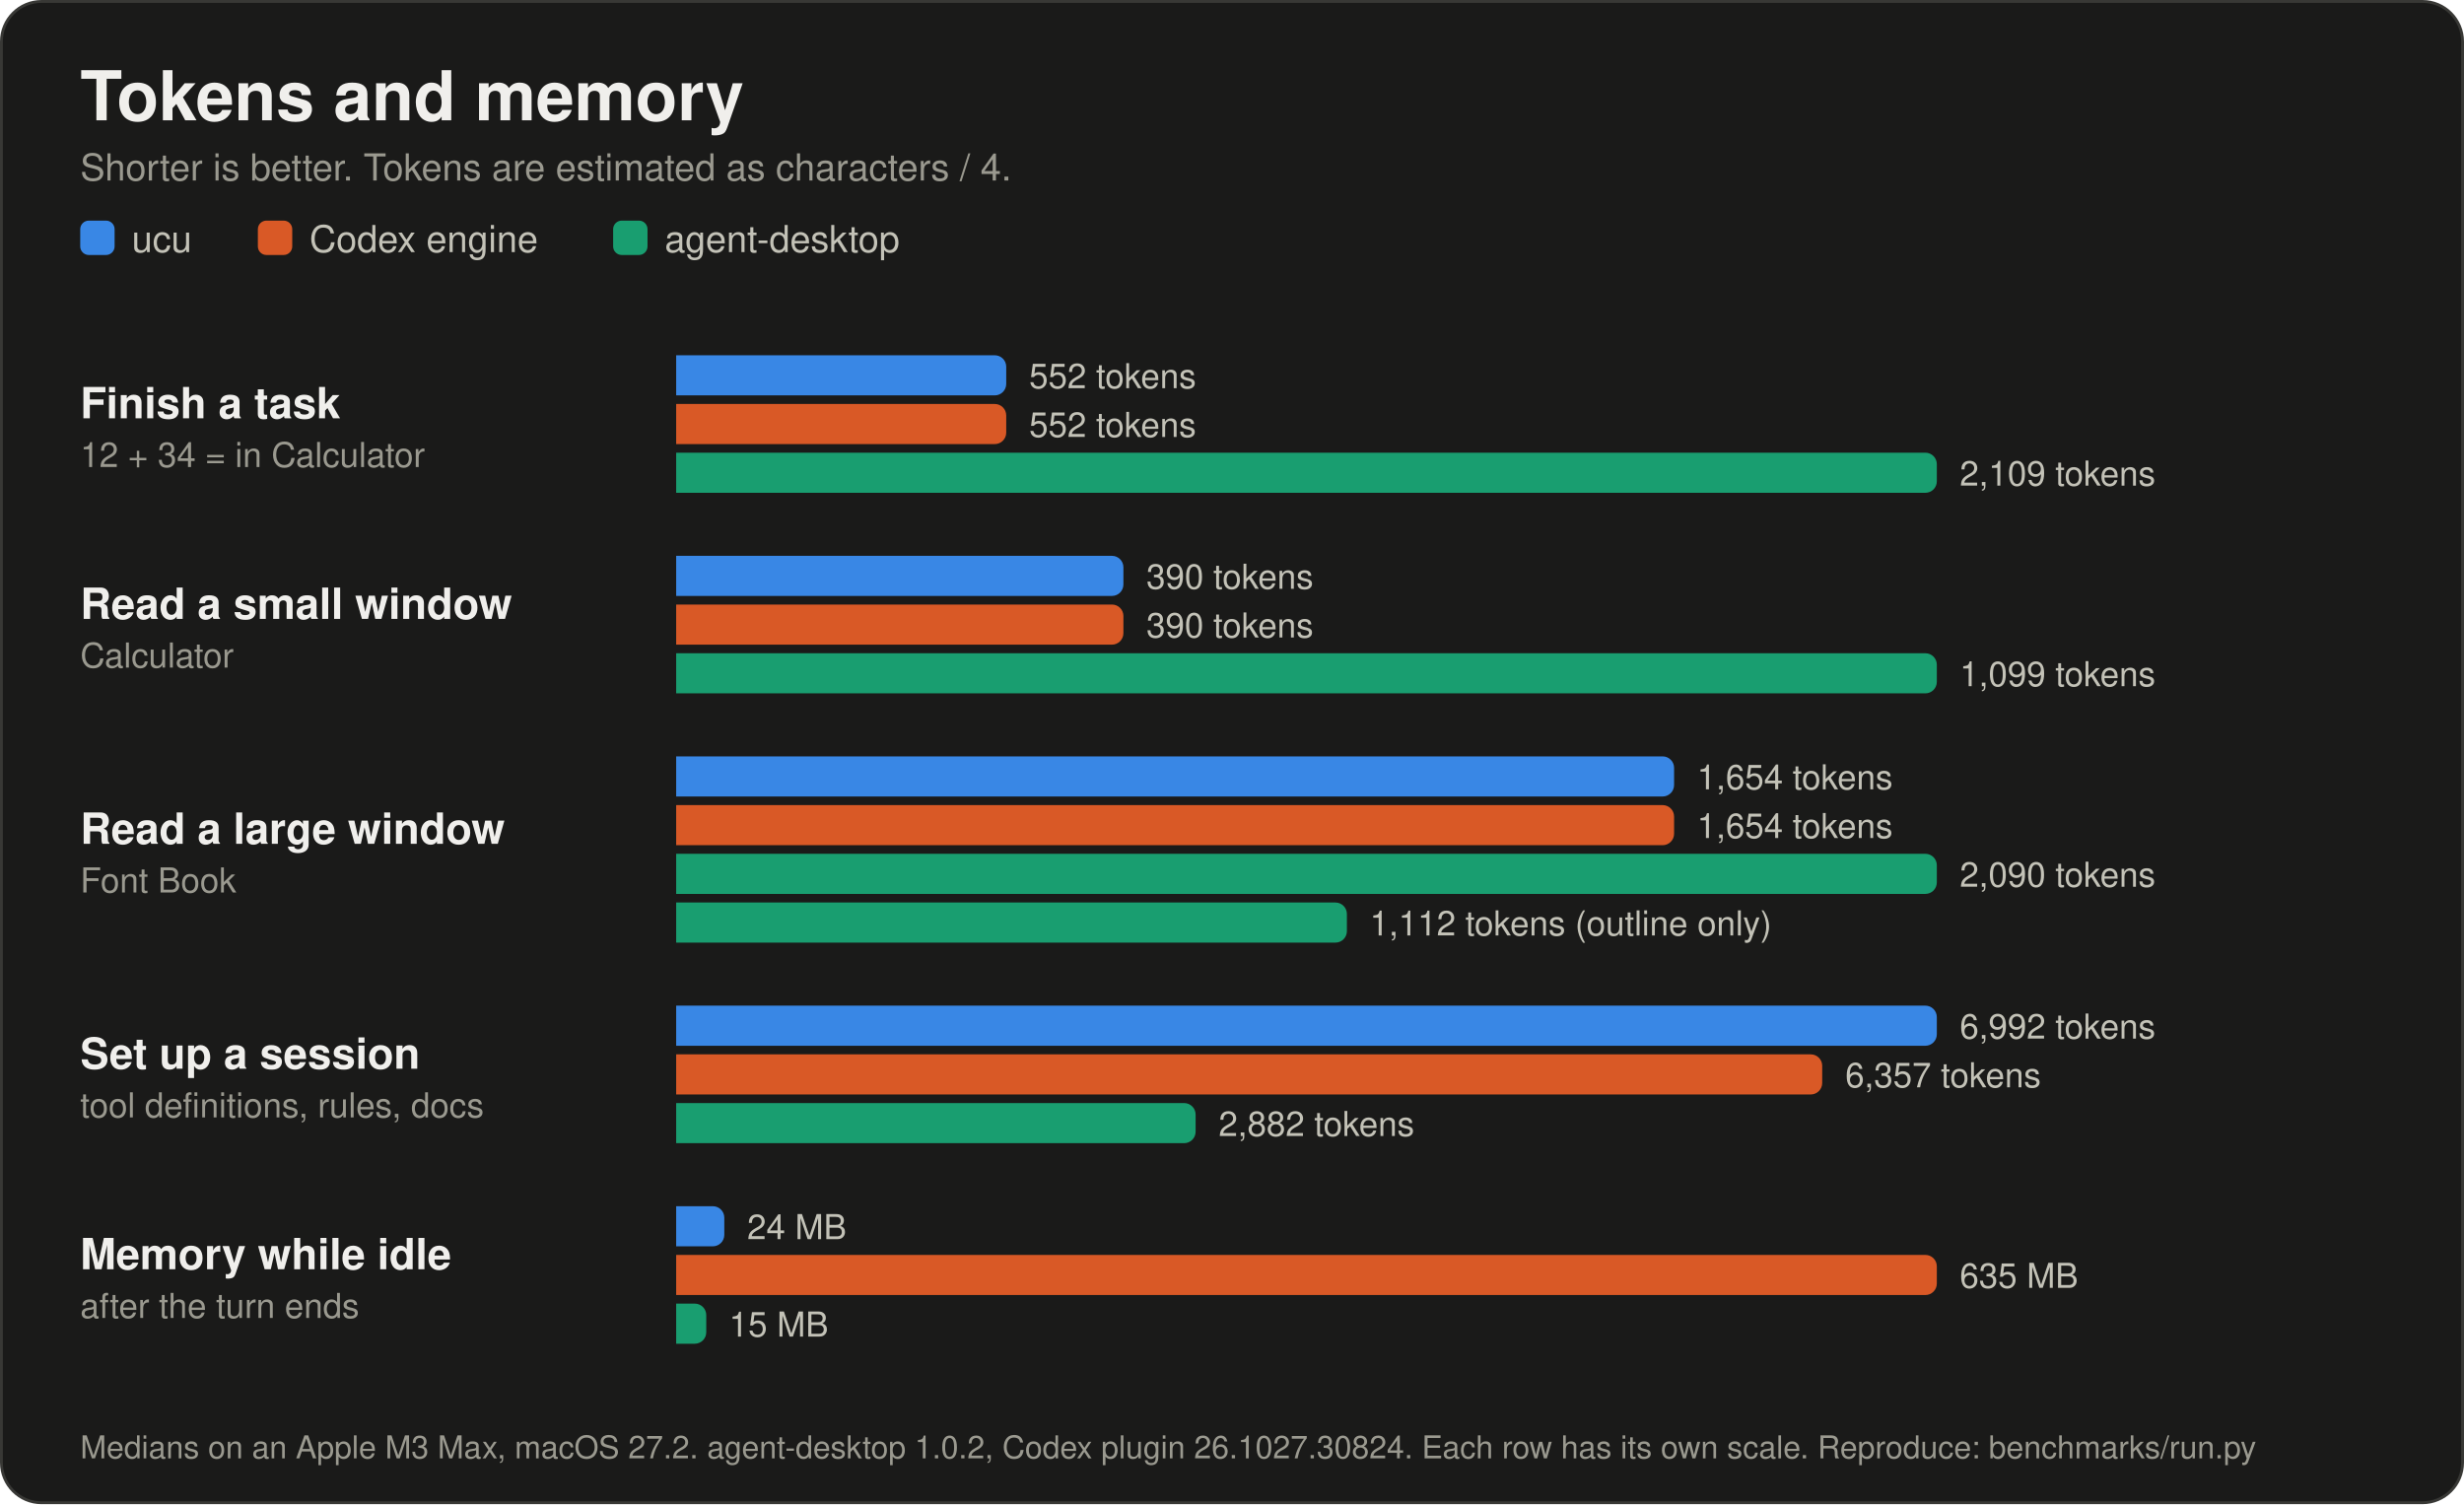
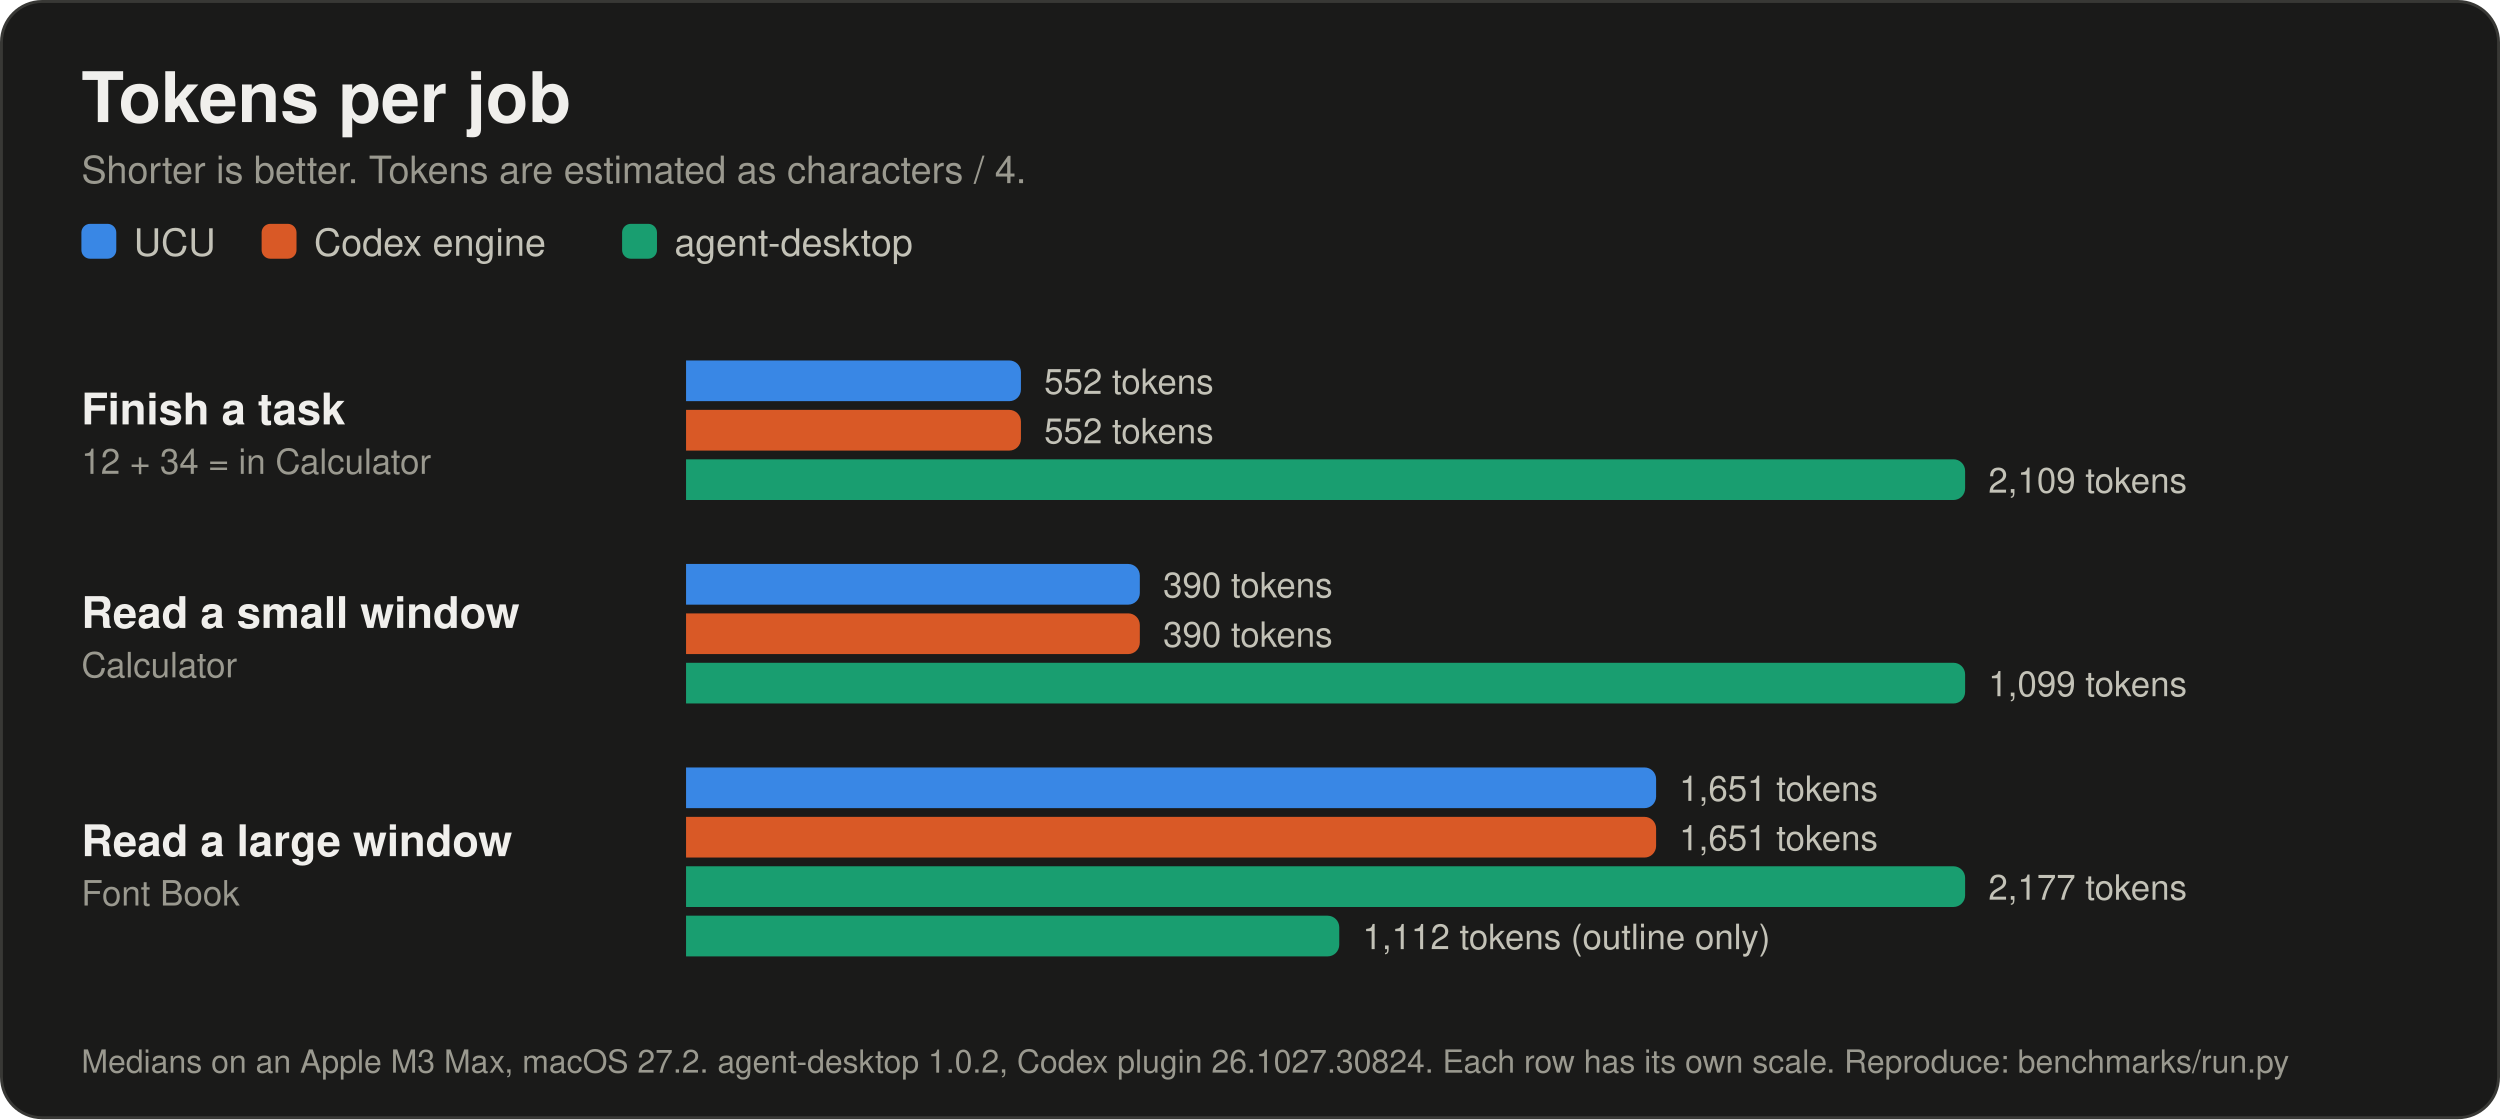
- <svg xmlns="http://www.w3.org/2000/svg" viewBox="0 0 860 525" width="860" height="525" font-family="-apple-system, BlinkMacSystemFont, 'Segoe UI', Helvetica, Arial, sans-serif" role="img" aria-label="Tokens and memory">
-   <rect x="0.5" y="0.5" width="859" height="524" rx="14" fill="#1a1a19" stroke="#383835" />
-   <text x="28" y="42" fill="#f0efec" font-size="24" font-weight="700" text-anchor="start">Tokens and memory</text>
+ <svg xmlns="http://www.w3.org/2000/svg" viewBox="0 0 860 385" width="860" height="385" font-family="-apple-system, BlinkMacSystemFont, 'Segoe UI', Helvetica, Arial, sans-serif" role="img" aria-label="Tokens per job">
+   <rect x="0.5" y="0.5" width="859" height="384" rx="14" fill="#1a1a19" stroke="#383835" />
+   <text x="28" y="42" fill="#f0efec" font-size="24" font-weight="700" text-anchor="start">Tokens per job</text>
  <text x="28" y="63" fill="#9a998f" font-size="13" font-weight="400" text-anchor="start">Shorter is better. Tokens are estimated as characters / 4.</text>
  <rect x="28" y="77" width="12" height="12" rx="3" fill="#3987e5" />
-   <text x="46" y="88" fill="#c3c2b7" font-size="13" font-weight="400" text-anchor="start">ucu</text>
+   <text x="46" y="88" fill="#c3c2b7" font-size="13" font-weight="400" text-anchor="start">UCU</text>
  <rect x="90" y="77" width="12" height="12" rx="3" fill="#d95926" />
  <text x="108" y="88" fill="#c3c2b7" font-size="13" font-weight="400" text-anchor="start">Codex engine</text>
  <rect x="214" y="77" width="12" height="12" rx="3" fill="#199e70" />
  <text x="232" y="88" fill="#c3c2b7" font-size="13" font-weight="400" text-anchor="start">agent-desktop</text>
  <text x="28" y="146.0" fill="#f0efec" font-size="15" font-weight="600" text-anchor="start">Finish a task</text>
  <text x="28" y="163.0" fill="#9a998f" font-size="12" font-weight="400" text-anchor="start">12 + 34 = in Calculator</text>
  <path d="M236 124h111.2a4 4 0 0 1 4 4v6a4 4 0 0 1 -4 4h-111.2z" fill="#3987e5" />
  <text x="359.18" y="135.5" fill="#c3c2b7" font-size="12" font-weight="400" text-anchor="start">552 tokens</text>
  <path d="M236 141h111.2a4 4 0 0 1 4 4v6a4 4 0 0 1 -4 4h-111.2z" fill="#d95926" />
  <text x="359.18" y="152.5" fill="#c3c2b7" font-size="12" font-weight="400" text-anchor="start">552 tokens</text>
  <path d="M236 158h436.0a4 4 0 0 1 4 4v6a4 4 0 0 1 -4 4h-436.0z" fill="#199e70" />
  <text x="684.0" y="169.5" fill="#c3c2b7" font-size="12" font-weight="400" text-anchor="start">2,109 tokens</text>
  <text x="28" y="216.0" fill="#f0efec" font-size="15" font-weight="600" text-anchor="start">Read a small window</text>
  <text x="28" y="233.0" fill="#9a998f" font-size="12" font-weight="400" text-anchor="start">Calculator</text>
  <path d="M236 194h152.1a4 4 0 0 1 4 4v6a4 4 0 0 1 -4 4h-152.1z" fill="#3987e5" />
  <text x="400.106" y="205.5" fill="#c3c2b7" font-size="12" font-weight="400" text-anchor="start">390 tokens</text>
  <path d="M236 211h152.1a4 4 0 0 1 4 4v6a4 4 0 0 1 -4 4h-152.1z" fill="#d95926" />
  <text x="400.106" y="222.5" fill="#c3c2b7" font-size="12" font-weight="400" text-anchor="start">390 tokens</text>
  <path d="M236 228h436.0a4 4 0 0 1 4 4v6a4 4 0 0 1 -4 4h-436.0z" fill="#199e70" />
  <text x="684.0" y="239.5" fill="#c3c2b7" font-size="12" font-weight="400" text-anchor="start">1,099 tokens</text>
  <text x="28" y="294.5" fill="#f0efec" font-size="15" font-weight="600" text-anchor="start">Read a large window</text>
  <text x="28" y="311.5" fill="#9a998f" font-size="12" font-weight="400" text-anchor="start">Font Book</text>
-   <path d="M236 264h344.3a4 4 0 0 1 4 4v6a4 4 0 0 1 -4 4h-344.3z" fill="#3987e5" />
-   <text x="592.305" y="275.5" fill="#c3c2b7" font-size="12" font-weight="400" text-anchor="start">1,654 tokens</text>
-   <path d="M236 281h344.3a4 4 0 0 1 4 4v6a4 4 0 0 1 -4 4h-344.3z" fill="#d95926" />
-   <text x="592.305" y="292.5" fill="#c3c2b7" font-size="12" font-weight="400" text-anchor="start">1,654 tokens</text>
+   <path d="M236 264h329.7a4 4 0 0 1 4 4v6a4 4 0 0 1 -4 4h-329.7z" fill="#3987e5" />
+   <text x="577.676" y="275.5" fill="#c3c2b7" font-size="12" font-weight="400" text-anchor="start">1,651 tokens</text>
+   <path d="M236 281h329.7a4 4 0 0 1 4 4v6a4 4 0 0 1 -4 4h-329.7z" fill="#d95926" />
+   <text x="577.676" y="292.5" fill="#c3c2b7" font-size="12" font-weight="400" text-anchor="start">1,651 tokens</text>
  <path d="M236 298h436.0a4 4 0 0 1 4 4v6a4 4 0 0 1 -4 4h-436.0z" fill="#199e70" />
-   <text x="684.0" y="309.5" fill="#c3c2b7" font-size="12" font-weight="400" text-anchor="start">2,090 tokens</text>
-   <path d="M236 315h230.1a4 4 0 0 1 4 4v6a4 4 0 0 1 -4 4h-230.1z" fill="#199e70" />
-   <text x="478.081" y="326.5" fill="#c3c2b7" font-size="12" font-weight="400" text-anchor="start">1,112 tokens (outline only)</text>
-   <text x="28" y="373.0" fill="#f0efec" font-size="15" font-weight="600" text-anchor="start">Set up a session</text>
-   <text x="28" y="390.0" fill="#9a998f" font-size="12" font-weight="400" text-anchor="start">tool definitions, rules, docs</text>
-   <path d="M236 351h436.0a4 4 0 0 1 4 4v6a4 4 0 0 1 -4 4h-436.0z" fill="#3987e5" />
-   <text x="684.0" y="362.5" fill="#c3c2b7" font-size="12" font-weight="400" text-anchor="start">6,992 tokens</text>
-   <path d="M236 368h396.0a4 4 0 0 1 4 4v6a4 4 0 0 1 -4 4h-396.0z" fill="#d95926" />
-   <text x="644.039" y="379.5" fill="#c3c2b7" font-size="12" font-weight="400" text-anchor="start">6,357 tokens</text>
-   <path d="M236 385h177.3a4 4 0 0 1 4 4v6a4 4 0 0 1 -4 4h-177.3z" fill="#199e70" />
-   <text x="425.337" y="396.5" fill="#c3c2b7" font-size="12" font-weight="400" text-anchor="start">2,882 tokens</text>
-   <text x="28" y="443.0" fill="#f0efec" font-size="15" font-weight="600" text-anchor="start">Memory while idle</text>
-   <text x="28" y="460.0" fill="#9a998f" font-size="12" font-weight="400" text-anchor="start">after the turn ends</text>
-   <path d="M236 421h12.8a4 4 0 0 1 4 4v6a4 4 0 0 1 -4 4h-12.8z" fill="#3987e5" />
-   <text x="260.776" y="432.5" fill="#c3c2b7" font-size="12" font-weight="400" text-anchor="start">24 MB</text>
-   <path d="M236 438h436.0a4 4 0 0 1 4 4v6a4 4 0 0 1 -4 4h-436.0z" fill="#d95926" />
-   <text x="684.0" y="449.5" fill="#c3c2b7" font-size="12" font-weight="400" text-anchor="start">635 MB</text>
-   <path d="M236 455h6.5a4 4 0 0 1 4 4v6a4 4 0 0 1 -4 4h-6.5z" fill="#199e70" />
-   <text x="254.468" y="466.5" fill="#c3c2b7" font-size="12" font-weight="400" text-anchor="start">15 MB</text>
-   <text x="28" y="509" fill="#9a998f" font-size="11" font-weight="400" text-anchor="start">Medians on an Apple M3 Max, macOS 27.2. agent-desktop 1.0.2, Codex plugin 26.1027.30824. Each row has its own scale. Reproduce: benchmarks/run.py</text>
+   <text x="684.0" y="309.5" fill="#c3c2b7" font-size="12" font-weight="400" text-anchor="start">2,177 tokens</text>
+   <path d="M236 315h220.7a4 4 0 0 1 4 4v6a4 4 0 0 1 -4 4h-220.7z" fill="#199e70" />
+   <text x="468.725" y="326.5" fill="#c3c2b7" font-size="12" font-weight="400" text-anchor="start">1,112 tokens (outline only)</text>
+   <text x="28" y="369" fill="#9a998f" font-size="11" font-weight="400" text-anchor="start">Medians on an Apple M3 Max, macOS 27.2. agent-desktop 1.0.2, Codex plugin 26.1027.30824. Each row has its own scale. Reproduce: benchmarks/run.py</text>
</svg>
